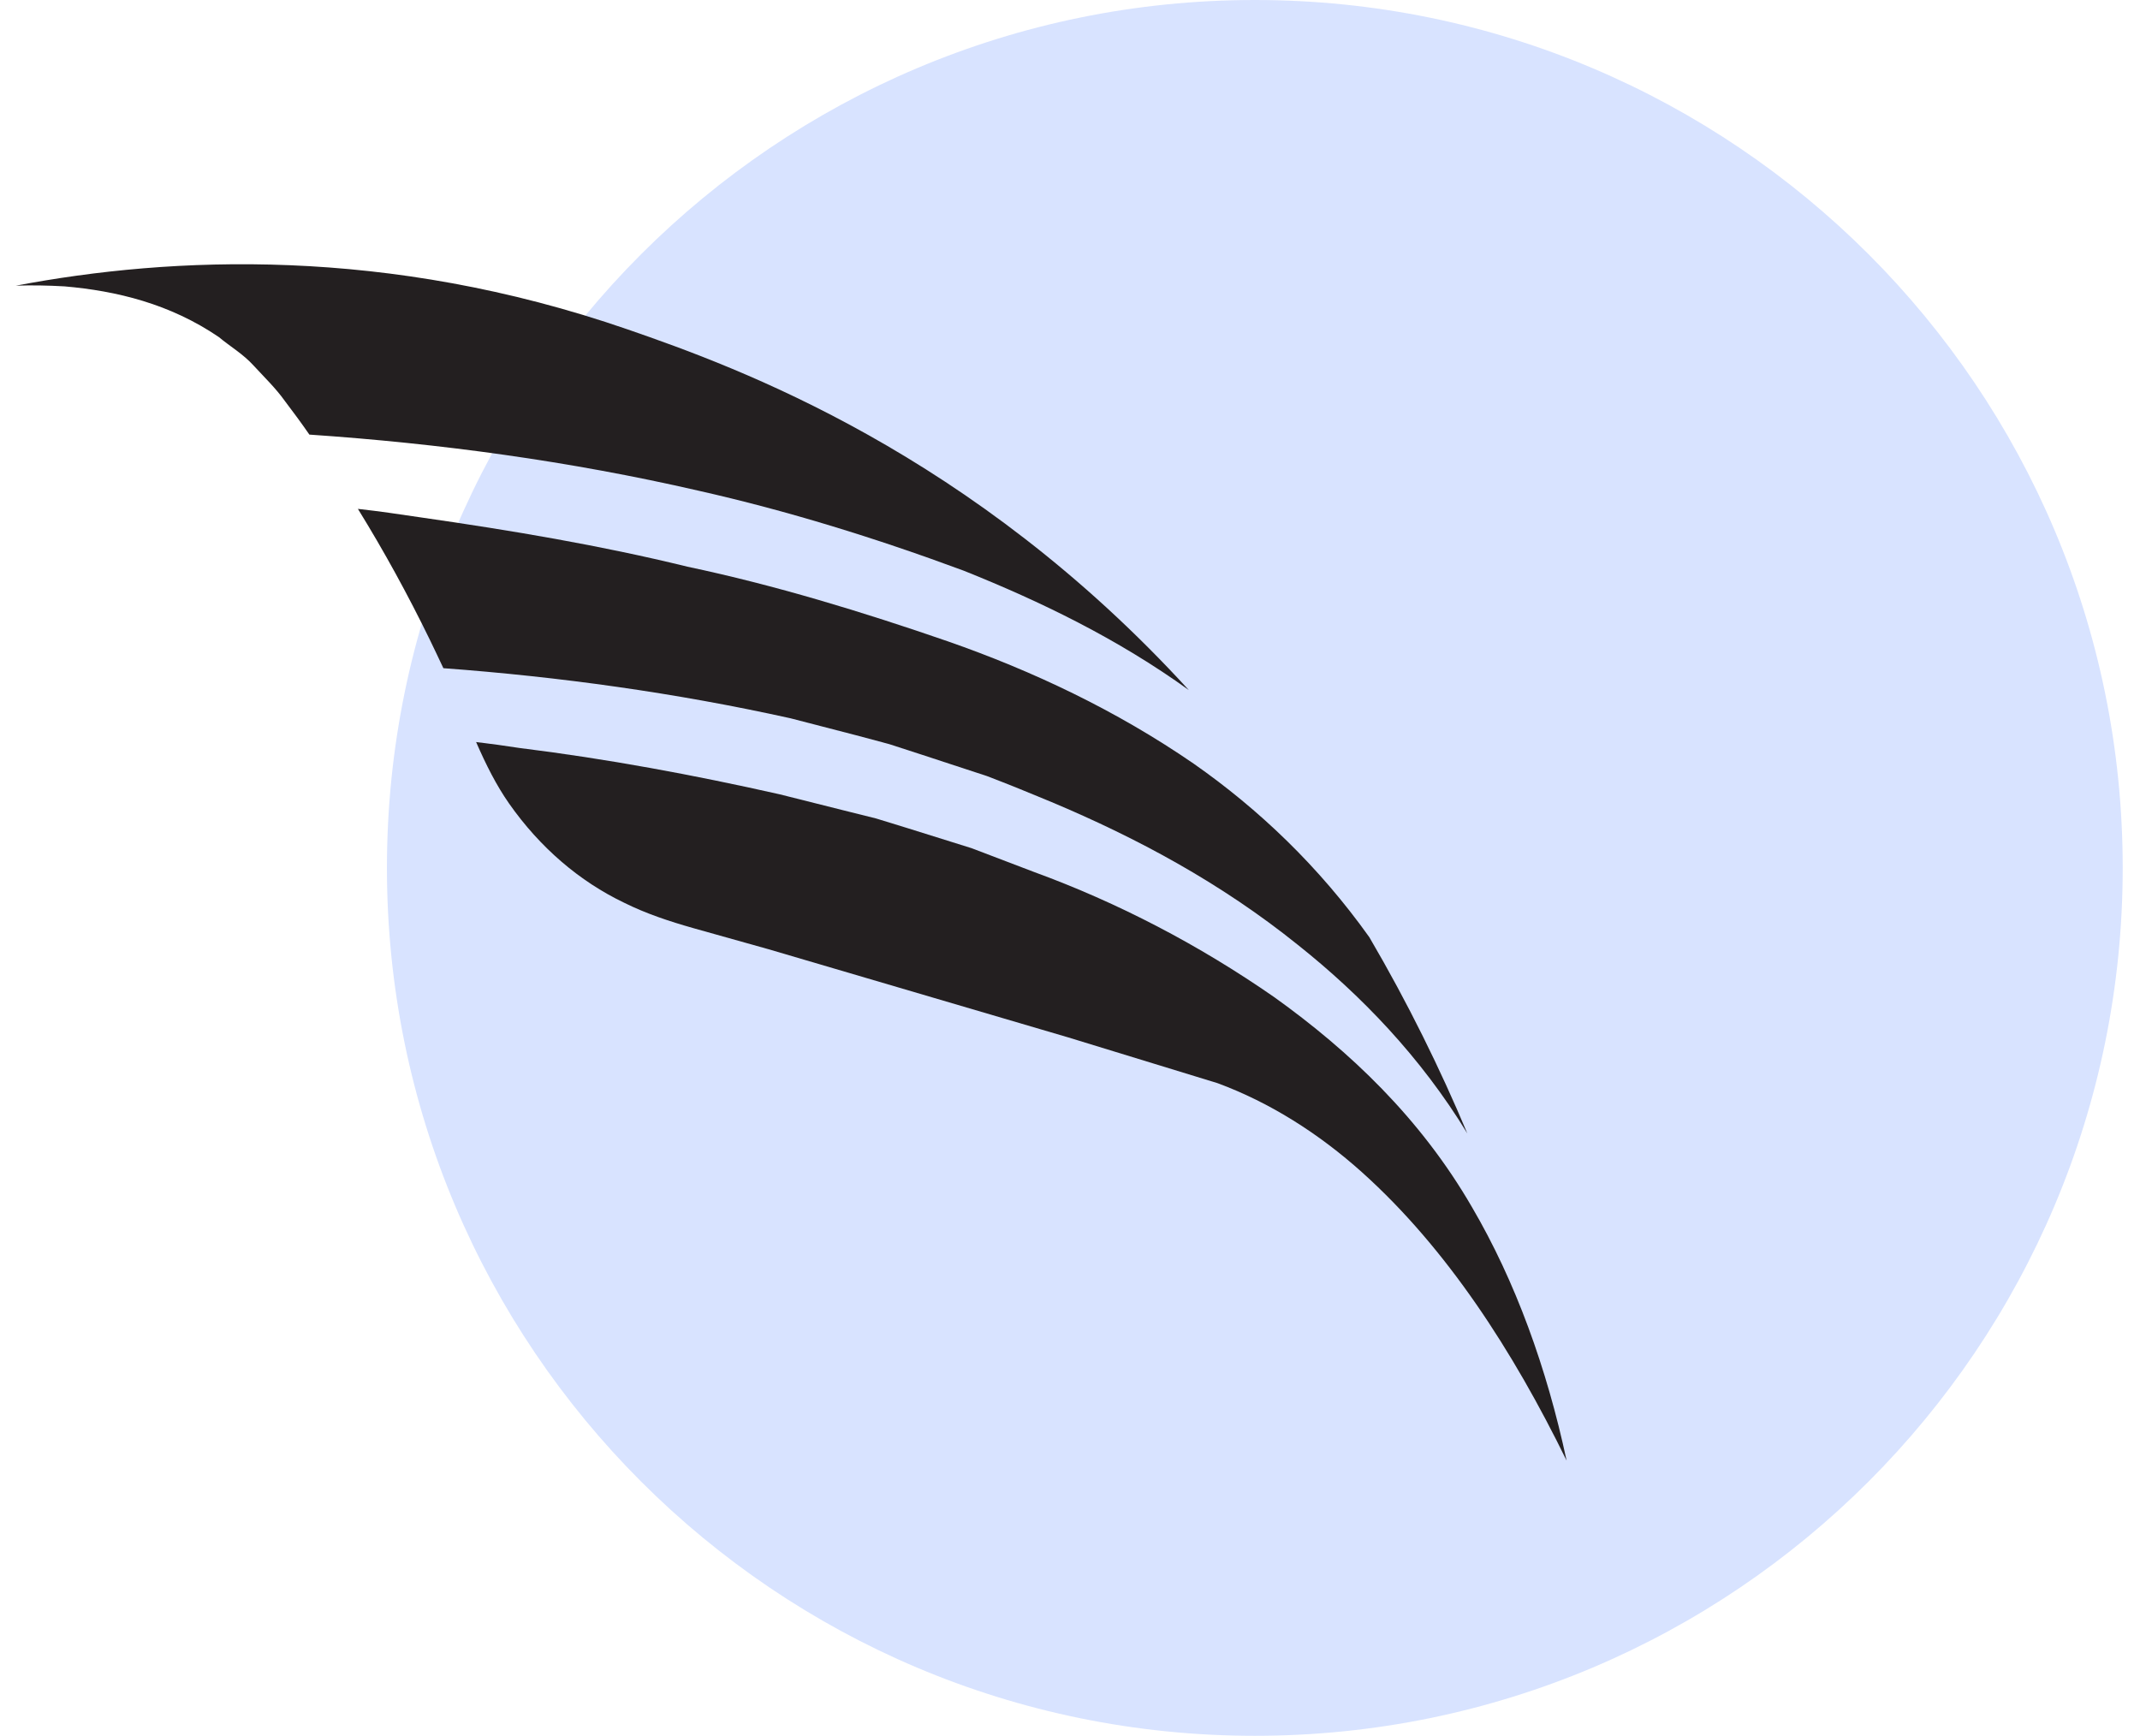
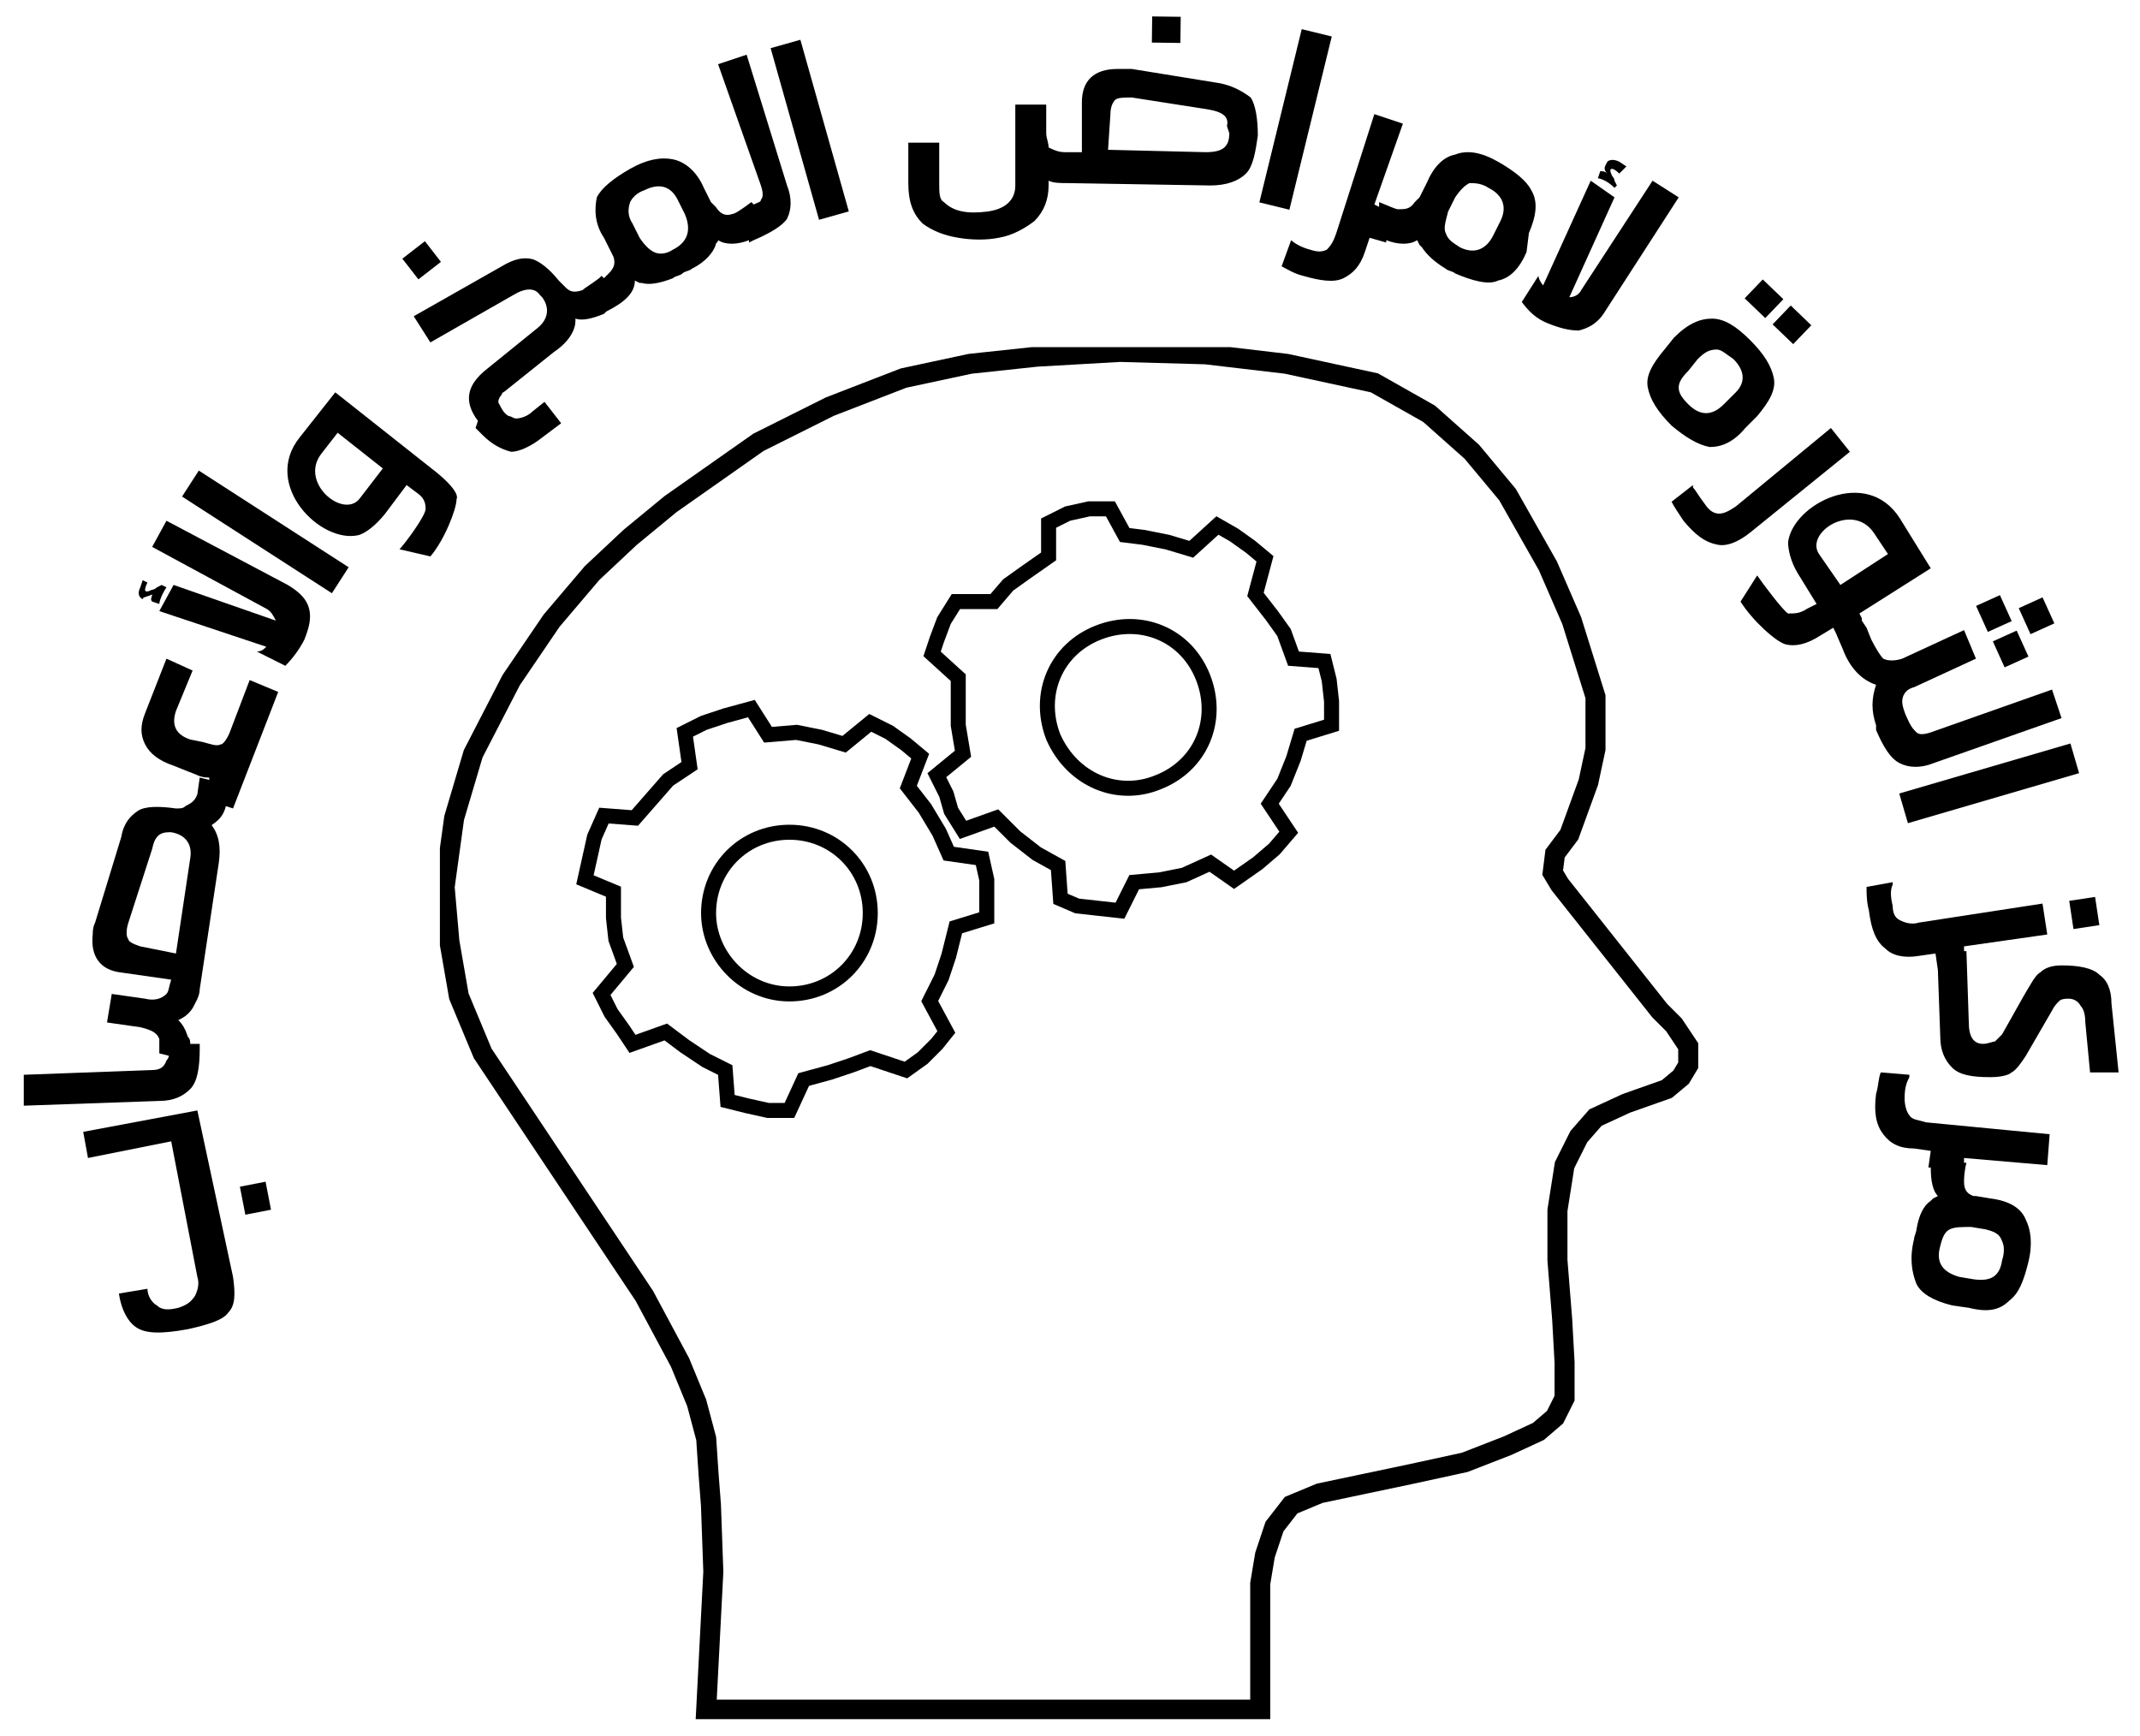
- <svg xmlns="http://www.w3.org/2000/svg" width="90" height="73" viewBox="0 0 90 73" fill="none">
-   <circle cx="52.773" cy="36.5" r="36.5" fill="#D8E3FF" />
-   <path d="M2.709 12.043C4.905 12.232 7.151 12.779 9.2 14.173C9.683 14.576 10.225 14.886 10.669 15.378C11.113 15.859 11.602 16.332 11.979 16.862C12.333 17.329 12.677 17.793 13.011 18.277C18.485 18.651 23.946 19.388 29.356 20.632C33.123 21.479 36.847 22.635 40.532 24.001C43.771 25.298 46.991 26.857 49.996 29.02C40.876 19.039 31.061 15.466 26.404 13.856C16.272 10.349 7.217 10.771 0.666 12.014C1.341 11.989 2.027 12.005 2.709 12.043Z" fill="#231F20" />
-   <path d="M28.906 23.831C25.225 22.93 21.496 22.306 17.761 21.769C16.856 21.635 15.951 21.5 15.052 21.401C16.136 23.154 17.154 25.009 18.084 26.919C18.272 27.305 18.459 27.704 18.647 28.101C23.528 28.462 28.404 29.135 33.247 30.208L36.017 30.925L37.399 31.295L38.768 31.739L41.505 32.637C42.415 32.985 43.313 33.35 44.218 33.728C47.804 35.235 51.34 37.127 54.583 39.737C57.24 41.85 59.751 44.453 61.709 47.665C60.574 44.963 59.213 42.187 57.589 39.415C55.465 36.434 52.935 34.027 50.201 32.116C46.953 29.882 43.452 28.224 39.857 26.97C36.262 25.729 32.608 24.613 28.906 23.831Z" fill="#231F20" />
-   <path d="M53.599 41.942C50.408 39.724 47.011 37.96 43.489 36.672L40.862 35.671L38.19 34.835L36.848 34.422L35.494 34.084L32.794 33.406C29.167 32.589 25.515 31.91 21.842 31.456C21.238 31.363 20.631 31.278 20.023 31.207C20.45 32.184 20.876 33.027 21.408 33.79C22.713 35.651 24.374 37.066 26.245 37.963C27.177 38.426 28.144 38.745 29.165 39.035L32.321 39.92L44.928 43.629L51.206 45.553C53.397 46.363 55.454 47.66 57.296 49.314C60.857 52.516 63.631 56.817 65.885 61.425C65.055 57.542 63.735 53.888 61.906 50.767C59.736 47.017 56.758 44.205 53.599 41.942Z" fill="#231F20" />
+ <svg xmlns="http://www.w3.org/2000/svg" xmlns:xlink="http://www.w3.org/1999/xlink" version="1.1" id="Layer_1" x="0px" y="0px" viewBox="0 0 90 73" style="enable-background:new 0 0 90 73;" xml:space="preserve">
+   <style type="text/css">
+ 	
+ 		.st0{clip-path:url(#SVGID_1_);fill-rule:evenodd;clip-rule:evenodd;fill:none;stroke:#000000;stroke-width:0.842;stroke-linecap:square;stroke-miterlimit:10;}
+ 	
+ 		.st1{clip-path:url(#SVGID_1_);fill-rule:evenodd;clip-rule:evenodd;fill:none;stroke:#000000;stroke-width:0.631;stroke-linecap:square;stroke-miterlimit:10;}
+ </style>
+   <g>
+     <g>
+       <g>
+         <defs>
+           <polygon id="SVGID_3_" points="18.5,72.3 71.5,72.3 71.5,14.6 18.5,14.6 18.5,72.3     " />
+         </defs>
+         <clipPath id="SVGID_1_">
+           <use xlink:href="#SVGID_3_" style="overflow:visible;" />
+         </clipPath>
+         <polygon class="st0" points="53,71.9 53,66.6 53.2,65.4 53.6,64.2 54.3,63.3 55.5,62.8 59.3,62 61.6,61.5 63.4,60.8 64.7,60.2      65.4,59.6 65.8,58.8 65.8,57.3 65.7,55.5 65.5,53 65.5,50.9 65.8,49 66.4,47.8 67.1,47 68.4,46.4 70.1,45.8 70.7,45.3 71,44.8      71,44 70.4,43.1 69.8,42.5 65.6,37.2 65.3,36.7 65.4,35.9 66,35.1 66.8,32.9 67.1,31.5 67.1,29.3 66.1,26.1 65.1,23.8 63.4,20.8      61.9,19 60.1,17.4 57.8,16.1 54.1,15.3 50.7,14.9 47.1,14.8 43.6,15 40.8,15.3 38,15.9 34.9,17.1 31.9,18.6 28.2,21.2 26.5,22.6      24.9,24.1 23.2,26.1 21.5,28.6 19.9,31.7 19.1,34.4 18.7,37.3 18.9,39.6 19.3,41.9 20.3,44.3 23.3,48.8 27.1,54.5 28.6,57.3      29.3,59 29.7,60.5 29.8,62 29.9,63.3 30,66.1 29.7,71.9    " />
+         <polygon class="st1" points="44.1,22 44.9,21.6 45.8,21.4 46.7,21.4 47.3,22.5 48.1,22.6 49.1,22.8 50.1,23.1 51.2,22.1      51.9,22.5 52.6,23 53.2,23.5 52.8,25 53.5,25.9 54,26.6 54.4,27.7 55.7,27.8 55.9,28.6 56,29.5 56,30.5 54.7,30.9 54.4,31.9      54,32.9 53.4,33.8 54.2,35 53.6,35.7 52.9,36.3 51.9,37 50.9,36.3 49.8,36.8 48.8,37 47.7,37.1 47.1,38.3 46.2,38.2 45.3,38.1      44.6,37.8 44.5,36.4 43.6,35.9 42.7,35.2 41.9,34.4 40.5,34.9 40,34.1 39.8,33.4 39.4,32.6 40.5,31.7 40.3,30.5 40.3,29.6      40.3,28.5 39.2,27.5 39.4,26.9 39.7,26.1 40.2,25.3 41.8,25.3 42.4,24.6 43.1,24.1 44.1,23.4    " />
+         <path class="st1" d="M44.3,31c-0.7-1.8,0.1-3.7,1.9-4.4c1.8-0.7,3.7,0.1,4.4,1.9c0.7,1.8-0.1,3.7-1.9,4.4     C47,33.6,45.1,32.8,44.3,31L44.3,31z" />
+         <polygon class="st1" points="33.2,46.7 32.3,46.7 31.4,46.5 30.6,46.3 30.5,45 29.7,44.6 28.8,44 28,43.4 26.6,43.9 26.2,43.3      25.7,42.6 25.3,41.8 26.3,40.6 25.9,39.5 25.8,38.6 25.8,37.5 24.6,37 24.8,36.1 25,35.2 25.4,34.3 26.7,34.4 27.4,33.6      28.1,32.8 29,32.2 28.8,30.8 29.6,30.4 30.5,30.1 31.6,29.8 32.3,30.9 33.5,30.8 34.5,31 35.5,31.3 36.6,30.4 37.4,30.8      38.1,31.3 38.7,31.8 38.2,33.1 38.9,34 39.5,35 39.9,35.9 41.3,36.1 41.5,37 41.5,37.7 41.5,38.6 40.2,39 39.9,40.2 39.6,41.1      39.1,42.1 39.8,43.4 39.4,43.9 38.8,44.5 38.1,45 36.6,44.5 35.8,44.8 34.9,45.1 33.8,45.4    " />
+         <path class="st1" d="M29.8,38.4c0-1.9,1.5-3.4,3.4-3.4c1.9,0,3.4,1.5,3.4,3.4s-1.5,3.4-3.4,3.4C31.3,41.8,29.8,40.2,29.8,38.4     L29.8,38.4z" />
+       </g>
+     </g>
+     <g>
+       <rect x="10.2" y="49.8" transform="matrix(0.9816 -0.191 0.191 0.9816 -9.4353 2.9714)" width="1.1" height="1.2" />
+       <path d="M8.3,46.7l-4.8,0.9l0.2,1.1l3.5-0.7l1.1,5.7c0.1,0.3,0,0.6-0.1,0.8C8,54.8,7.8,54.9,7.5,55c-0.4,0.1-0.7,0.1-0.9-0.1    c-0.2-0.1-0.4-0.4-0.4-0.7l-1.2,0.2c0.1,0.7,0.4,1.2,0.7,1.4c0.4,0.3,1.1,0.3,2.2,0.1c0.9-0.2,1.5-0.4,1.7-0.7    c0.3-0.3,0.3-0.8,0.2-1.5L8.3,46.7z" />
+       <path d="M9.7,30.7c-0.1,0.3-0.3,0.6-0.4,0.6c-0.2,0.1-0.4,0-0.8-0.1L8,31.1c-0.6-0.2-0.8-0.6-0.6-1.2l0.7-1.7L7,27.7L6.1,30    c-0.2,0.5-0.2,0.9,0,1.3c0.2,0.4,0.6,0.7,1.2,0.9l1,0.4c0.2,0.1,0.4,0.1,0.5,0.1l0,0.1l-0.4-0.1l-0.1,0.7    c-0.1,0.3-0.3,0.4-0.5,0.5C7.7,34,7.6,34,7.4,34c-0.7-0.1-1.3-0.1-1.6,0.1c-0.3,0.2-0.6,0.5-0.7,1.1L4,38.8    c-0.1,0.2-0.1,0.4-0.1,0.5c-0.1,0.9,0.3,1.5,1.2,1.6l2.1,0.3c-0.1,0.3-0.1,0.5-0.2,0.6c-0.2,0.2-0.5,0.3-0.9,0.2l-1.4-0.2    l-0.2,1.2l1.4,0.2c0.4,0.1,0.7,0.2,0.8,0.5c0,0.1,0,0.2,0,0.4l0,0.2l0.4,0.1c0,0.1-0.1,0.2-0.1,0.2C6.9,44.9,6.7,45,6.4,45L1,45.2    l0,1.3l5.7-0.2c0.6,0,1-0.2,1.3-0.5c0.3-0.3,0.4-0.9,0.4-1.7l0-0.2l-0.4,0c0-0.1,0-0.2-0.1-0.3c-0.1-0.3-0.2-0.5-0.4-0.7    c0.2-0.1,0.4-0.2,0.6-0.5c0.1-0.2,0.3-0.5,0.3-0.8l0.8-5.3c0.1-0.7,0-1.2-0.3-1.6l0,0c0.3-0.2,0.5-0.4,0.6-0.8l0.3,0.1l1.9-4.9    l-1.2-0.5L9.7,30.7z M8,36.1l-0.6,4l-1.5-0.3c-0.3-0.1-0.5-0.2-0.5-0.3c-0.1-0.1-0.1-0.4,0-0.7l1-3.1C6.5,35.2,6.7,35,7.1,35    l0.1,0C7.8,35.1,8.1,35.5,8,36.1z" />
+       <path d="M6.4,25c0,0.1-0.1,0.2,0,0.3l0.3,0.1c0-0.1,0.1-0.4,0.3-0.7l-0.2-0.1l-0.2,0.1c-0.1,0.1-0.2,0.1-0.2,0.1    c-0.2,0.1-0.3,0.1-0.3,0c0,0,0-0.1,0.1-0.3l-0.2-0.1l-0.1,0.3c-0.1,0.2-0.1,0.4,0.1,0.5C6,25.1,6.2,25.1,6.4,25z" />
+       <path d="M12.1,24.6L7,21.9L6.4,23l4.8,2.6c0.2,0.1,0.3,0.3,0.4,0.5l-4.3-1.5l-0.6,1.1l4.5,1.5c-0.1,0.1-0.2,0.2-0.4,0.2l1.2,0.6    c0.3-0.3,0.6-0.7,0.8-1.1c0.2-0.5,0.3-0.9,0.2-1.3C12.9,25.2,12.6,24.9,12.1,24.6z" />
+       <rect x="10.5" y="18.6" transform="matrix(0.5421 -0.8403 0.8403 0.5421 -13.6653 19.623)" width="1.3" height="7.5" />
+       <path d="M18.4,19.9l-4.3-3.4l-1.5,1.9c-1.6,2,0.9,4.5,2.5,4.1c0.3-0.1,0.7-0.4,1.1-0.9l0.9-1.2l0.4,0.3c0.3,0.2,0.4,0.4,0.4,0.7    c0,0.3-0.9,1.5-1.1,1.7l1.3,0.3c0.6-0.7,1.1-2,1.1-2.4C19.3,20.8,19,20.4,18.4,19.9z M15.1,21c-0.7,0.8-2.5-0.7-1.6-1.9l0.7-0.9    l1.9,1.5L15.1,21z" />
+       <rect x="17.1" y="10.4" transform="matrix(0.7904 -0.6126 0.6126 0.7904 -2.9654 13.1342)" width="1.2" height="1.1" />
+       <path d="M31.4,2.3l-1.2,0.4l1.8,5.1c0.1,0.3,0.1,0.5,0,0.6c0,0.1-0.1,0.1-0.3,0.2l-0.1-0.1C31.2,8.8,30.9,9,30.8,9    c-0.3,0.1-0.5,0-0.7-0.3l-0.2-0.2l-0.3-0.6c-0.3-0.7-0.8-1.1-1.3-1.2c-0.5-0.1-1.1,0-1.8,0.4c-0.7,0.4-1.2,0.8-1.4,1.2    C25,8.8,25,9.4,25.4,10l0.3,0.6l0.1,0.2c0.1,0.3,0,0.5-0.2,0.7c0,0-0.1,0.1-0.2,0.2l-0.1-0.1l-0.1,0.1c-0.4,0.3-0.6,0.4-0.7,0.5    c-0.3,0.1-0.5,0.1-0.7-0.1l-0.3-0.3c-0.4-0.5-0.8-0.8-1.1-0.9c-0.4-0.1-0.8,0-1.3,0.3l-3.7,2.1l0.7,1.1l3.5-2    c0.5-0.3,0.9-0.3,1.1,0l0.1,0.1c0.3,0.4,0.3,0.9-0.2,1.3l-2.1,1.7c-0.9,0.7-1,1.4-0.4,2.2L20,18l0.3,0.3c0.4,0.4,0.8,0.6,1.2,0.7    c0.3,0,0.8-0.2,1.3-0.6l0.8-0.6l-0.7-0.9l-0.5,0.4c-0.2,0.2-0.5,0.3-0.7,0.3c-0.1,0-0.2-0.1-0.3-0.1c-0.2-0.1-0.3-0.3-0.4-0.5    c-0.1-0.1,0-0.3,0.1-0.4c0-0.1,0.1-0.1,0.2-0.2l2-1.6c0.6-0.4,0.9-0.9,0.9-1.3c0,0,0-0.1,0-0.1c0.3,0.1,0.7,0,1.2-0.2l0,0l0.1-0.1    c0.8-0.4,1.2-0.8,1.2-1.3l0.2,0.1l0.1,0c0.3,0.1,0.8,0,1.3-0.2c0.1-0.1,0.3-0.1,0.4-0.2c0.1-0.1,0.3-0.1,0.4-0.2    c0.6-0.3,0.9-0.7,1-1c0-0.1,0.1-0.1,0.1-0.2c0.3,0.2,0.8,0.2,1.3,0l0,0.1l0.2-0.1c0.7-0.3,1.2-0.6,1.4-0.9c0.2-0.4,0.2-0.9,0-1.4    L31.4,2.3z M28.3,10.5c-0.3,0.2-0.6,0.2-0.8,0.1c-0.2-0.1-0.4-0.3-0.6-0.6l-0.3-0.6c-0.2-0.3-0.2-0.6-0.1-0.9    c0.1-0.2,0.3-0.4,0.6-0.5c0.6-0.3,1.1-0.2,1.4,0.4l0.3,0.6C29.1,9.7,28.9,10.2,28.3,10.5z" />
+       <rect x="33.4" y="1.7" transform="matrix(0.9624 -0.2715 0.2715 0.9624 -0.196 9.4576)" width="1.3" height="7.5" />
+       <rect x="48.5" y="0.6" transform="matrix(1.267779e-02 -0.9999 0.9999 1.267779e-02 47.2275 50.2786)" width="1.1" height="1.2" />
+       <path d="M51.3,3.5l-3.7-0.6c-0.2,0-0.4,0-0.6,0c-1,0-1.5,0.5-1.5,1.4l0,2.1l-0.3,0c-0.2,0-0.3,0-0.4,0c-0.3,0-0.5-0.1-0.7-0.2    C44.1,6,44,5.8,44,5.6l0-1.2l-1.3,0l0,3.4c0,0.6-0.4,1-1.2,1.1c-0.8,0.1-1.4,0-1.8-0.4c-0.2-0.1-0.2-0.4-0.2-0.8l0-1.7l-1.3,0    l0,1.7c0,0.8,0.2,1.3,0.6,1.7c0.4,0.3,0.9,0.5,1.5,0.6c0.6,0.1,1.2,0.1,1.7,0c0.6-0.1,1.1-0.4,1.5-0.7c0.4-0.4,0.6-0.9,0.6-1.5    l0-0.2c0.2,0.1,0.5,0.1,0.8,0.1l6,0.1c0.7,0,1.2-0.2,1.5-0.5c0.3-0.3,0.4-0.9,0.5-1.6c0-0.7-0.1-1.3-0.3-1.6    C52.2,3.8,51.8,3.6,51.3,3.5z M51.7,5.6c0,0.6-0.3,0.8-1,0.8l-4.1-0.1l0.1-1.5c0-0.3,0.1-0.5,0.2-0.6c0.1-0.1,0.4-0.1,0.7-0.1    l3.2,0.5c0.6,0.1,0.9,0.3,0.8,0.7L51.7,5.6z" />
+       <rect x="50.8" y="4.4" transform="matrix(0.2376 -0.9714 0.9714 0.2376 36.6195 56.813)" width="7.5" height="1.3" />
+       <path d="M64.3,9.8c0.3-0.7,0.4-1.3,0.1-1.8c-0.2-0.4-0.7-0.8-1.4-1.2c-0.7-0.4-1.3-0.5-1.8-0.3c-0.5,0.1-0.9,0.5-1.2,1.2l-0.3,0.6    l-0.2,0.2c-0.2,0.3-0.4,0.3-0.7,0.3c-0.1,0-0.3-0.1-0.8-0.3L58,8.7l-0.2-0.1L59,5.2l-1.2-0.4l-1.6,5c-0.1,0.3-0.2,0.5-0.4,0.7    c-0.2,0.1-0.4,0.1-0.7,0c-0.4-0.1-0.7-0.3-0.8-0.4l0,0l-0.4,1.1c0.2,0.1,0.5,0.3,0.9,0.4c0.7,0.2,1.3,0.3,1.7,0.1    c0.4-0.2,0.7-0.5,0.9-1.1l0.2-0.6l0.7,0.2l0-0.1c0.5,0.2,1,0.2,1.3,0l0.1,0.2l0.1,0.1c0.2,0.3,0.5,0.6,1,0.9    c0.1,0.1,0.3,0.1,0.4,0.2c0.7,0.3,1.4,0.5,1.8,0.3c0.5-0.1,0.9-0.5,1.2-1.2L64.3,9.8z M63.1,9.3l-0.3,0.6    c-0.3,0.6-0.8,0.8-1.4,0.5c-0.3-0.2-0.5-0.3-0.6-0.6c-0.1-0.2,0-0.5,0.1-0.9l0.3-0.6c0.2-0.3,0.4-0.5,0.6-0.6c0.2,0,0.5,0,0.8,0.2    C63.2,8.2,63.4,8.7,63.1,9.3z" />
+       <path d="M69.5,7.6l-3,4.6c-0.1,0.2-0.3,0.3-0.5,0.3l1.9-4.2l-1-0.7L64.9,12c-0.1-0.1-0.2-0.3-0.2-0.4L64,12.7    c0.3,0.4,0.6,0.7,1.1,0.9c0.5,0.2,0.9,0.3,1.3,0.3c0.4-0.1,0.8-0.3,1.1-0.8l3.1-4.8L69.5,7.6z" />
+       <path d="M68,7.8l-0.1-0.2c0-0.1-0.1-0.2-0.1-0.2c-0.1-0.2-0.1-0.3,0-0.3c0,0,0.1,0,0.3,0.2L68.4,7l-0.3-0.2    c-0.2-0.1-0.4-0.1-0.5,0c-0.1,0.2-0.2,0.3,0,0.5c-0.1-0.1-0.2-0.1-0.3-0.1l-0.1,0.3c0.1,0,0.4,0.1,0.7,0.4L68,7.8z" />
+       <path d="M71.9,18.8c0.5,0,1-0.2,1.5-0.8l0.5-0.5c0.5-0.6,0.8-1.1,0.7-1.6c-0.1-0.5-0.4-1-1-1.6c-0.6-0.6-1.1-0.9-1.6-0.9    c-0.5,0-1,0.2-1.6,0.8L70,14.7c-0.5,0.6-0.8,1.1-0.7,1.6c0.1,0.5,0.4,1,1,1.6C70.9,18.4,71.4,18.7,71.9,18.8z M71,15.6l0.4-0.5    c0.3-0.3,0.5-0.4,0.8-0.4c0.2,0,0.4,0.2,0.7,0.4c0.5,0.5,0.5,1,0.1,1.4L72.5,17c-0.5,0.5-1,0.5-1.5,0c-0.3-0.3-0.4-0.5-0.4-0.7    C70.6,16.1,70.7,15.9,71,15.6z" />
+       <rect x="73.6" y="12" transform="matrix(0.6923 -0.7216 0.7216 0.6923 13.761 57.3482)" width="1.1" height="1.2" />
+       <rect x="74.8" y="13.1" transform="matrix(0.6925 -0.7215 0.7215 0.6925 13.2981 58.5384)" width="1.1" height="1.2" />
+       <path d="M77.8,19l-0.8-1l-4,3.3c-0.3,0.2-0.5,0.3-0.7,0.3c-0.2,0-0.4-0.1-0.6-0.4c-0.3-0.4-0.4-0.6-0.5-0.7l0-0.1l-0.9,0.7    c0.1,0.2,0.3,0.5,0.5,0.8c0.5,0.6,0.9,0.9,1.4,1c0.4,0.1,0.9-0.1,1.4-0.5L77.8,19z" />
+       <rect x="83.3" y="25.2" transform="matrix(0.911 -0.4124 0.4124 0.911 -3.1727 36.8776)" width="1.1" height="1.2" />
+       <rect x="85.1" y="25.3" transform="matrix(0.9109 -0.4126 0.4126 0.9109 -3.0562 37.6431)" width="1.1" height="1.2" />
+       <rect x="84" y="26.7" transform="matrix(0.911 -0.4125 0.4125 0.911 -3.7265 37.2995)" width="1.1" height="1.2" />
+       <path d="M78.9,30.5L78.9,30.5l0,0.2c0.3,0.7,0.6,1.2,1,1.4c0.4,0.2,0.9,0.2,1.4,0l5.4-1.9L86.3,29l-5.1,1.8    c-0.3,0.1-0.5,0.1-0.6,0c-0.1-0.1-0.2-0.2-0.3-0.4c-0.2-0.4-0.3-0.7-0.3-0.9c0-0.2,0.1-0.5,0.5-0.6l2.6-1.2l-0.5-1.2l-2.6,1.2    c-0.3,0.1-0.6,0.1-0.8,0c-0.1-0.1-0.3-0.4-0.5-0.8l-0.2-0.5l0,0l-0.2-0.3l0-0.1l0,0l-0.1-0.2l3-1.9l-1.3-2.1    c-1.4-2.2-4.5-0.6-4.7,1c0,0.3,0.1,0.8,0.4,1.3l0.8,1.3l-0.4,0.2c-0.3,0.2-0.5,0.2-0.8,0.2c-0.2-0.1-1.1-1.3-1.3-1.6l-0.7,1.1    c0.5,0.8,1.5,1.7,1.9,1.8c0.4,0.1,0.9,0,1.5-0.4l0.5-0.3l0.1,0.2l0.3,0.7c0.3,0.8,0.8,1.3,1.4,1.5C78.7,29.4,78.7,29.9,78.9,30.5z     M76.5,23.3c-0.6-0.9,1.4-2.2,2.3-0.9l0.6,0.9l-2,1.3L76.5,23.3z" />
+       <rect x="79.9" y="32.3" transform="matrix(0.9599 -0.2805 0.2805 0.9599 -5.8816 24.7783)" width="7.5" height="1.3" />
+       <rect x="87.1" y="37.8" transform="matrix(0.9888 -0.1494 0.1494 0.9888 -4.7486 13.5209)" width="1.1" height="1.2" />
+       <path d="M88.8,42.2c0-0.6-0.2-1-0.5-1.2c-0.3-0.3-0.9-0.4-1.6-0.4c-0.4,0-0.7,0.1-0.9,0.3c-0.2,0.1-0.4,0.5-0.7,1l-0.9,1.6    c-0.1,0.1-0.2,0.2-0.3,0.3c-0.1,0-0.3,0.1-0.5,0.1c-0.4,0-0.6-0.3-0.6-0.9L82.7,40l-0.1,0l0-0.2l3.5-0.5L85.9,38l-5.2,0.8    c-0.3,0.1-0.6,0-0.8-0.1c-0.2-0.1-0.3-0.3-0.3-0.6c-0.1-0.4-0.1-0.7,0-0.9l0-0.1l-1.1,0.2c0,0.3,0,0.6,0.1,1    c0.1,0.8,0.3,1.3,0.7,1.6c0.3,0.3,0.8,0.4,1.4,0.3l0.7-0.1l0.1,0.7l0,0l0.1,2.8c0,0.6,0.2,1,0.5,1.3c0.3,0.3,0.8,0.4,1.6,0.4    c0.5,0,0.8-0.1,0.9-0.2c0.2-0.1,0.4-0.4,0.6-0.7l1.1-1.9c0.1-0.2,0.2-0.3,0.3-0.4c0.1-0.1,0.3-0.1,0.4-0.1c0.2,0,0.4,0.1,0.5,0.3    c0.1,0.1,0.2,0.3,0.2,0.7l0.2,2.1l1.2,0L88.8,42.2z" />
+       <path d="M80.3,46.9c-0.1-0.1-0.2-0.4-0.2-0.7c0-0.5,0.1-0.7,0.2-0.9l0-0.1l-1.2-0.1c-0.1,0.2-0.1,0.6-0.2,0.9    c-0.1,0.8,0,1.3,0.3,1.7c0.3,0.4,0.7,0.6,1.3,0.6l0.7,0.1l-0.1,0.7l0.1,0c0,0.6,0.1,1,0.3,1.2l-0.2,0.1l-0.1,0.1    c-0.3,0.2-0.5,0.6-0.6,1.2c0,0.1-0.1,0.3-0.1,0.4c-0.2,0.8-0.1,1.4,0.1,1.9c0.2,0.4,0.7,0.7,1.5,0.9l0.7,0.1    c0.8,0.2,1.3,0.1,1.7-0.3c0.4-0.3,0.6-0.8,0.8-1.6c0.2-0.8,0.1-1.4-0.1-1.8c-0.2-0.5-0.7-0.8-1.5-0.9l-0.6-0.1L83,50.3    c-0.3-0.1-0.4-0.3-0.4-0.6c0-0.1,0-0.4,0.1-0.8l-0.1,0l0-0.2l3.5,0.3l0.1-1.3L81,47.2C80.7,47.1,80.4,47.1,80.3,46.9z M82.9,51.6    l0.6,0.1c0.4,0.1,0.6,0.2,0.7,0.5c0.1,0.2,0.1,0.5,0,0.8c-0.1,0.7-0.5,0.9-1.2,0.8l-0.6-0.1c-0.7-0.2-1-0.6-0.8-1.3    c0.1-0.4,0.2-0.6,0.4-0.7C82.2,51.6,82.5,51.6,82.9,51.6z" />
+     </g>
+   </g>
</svg>
